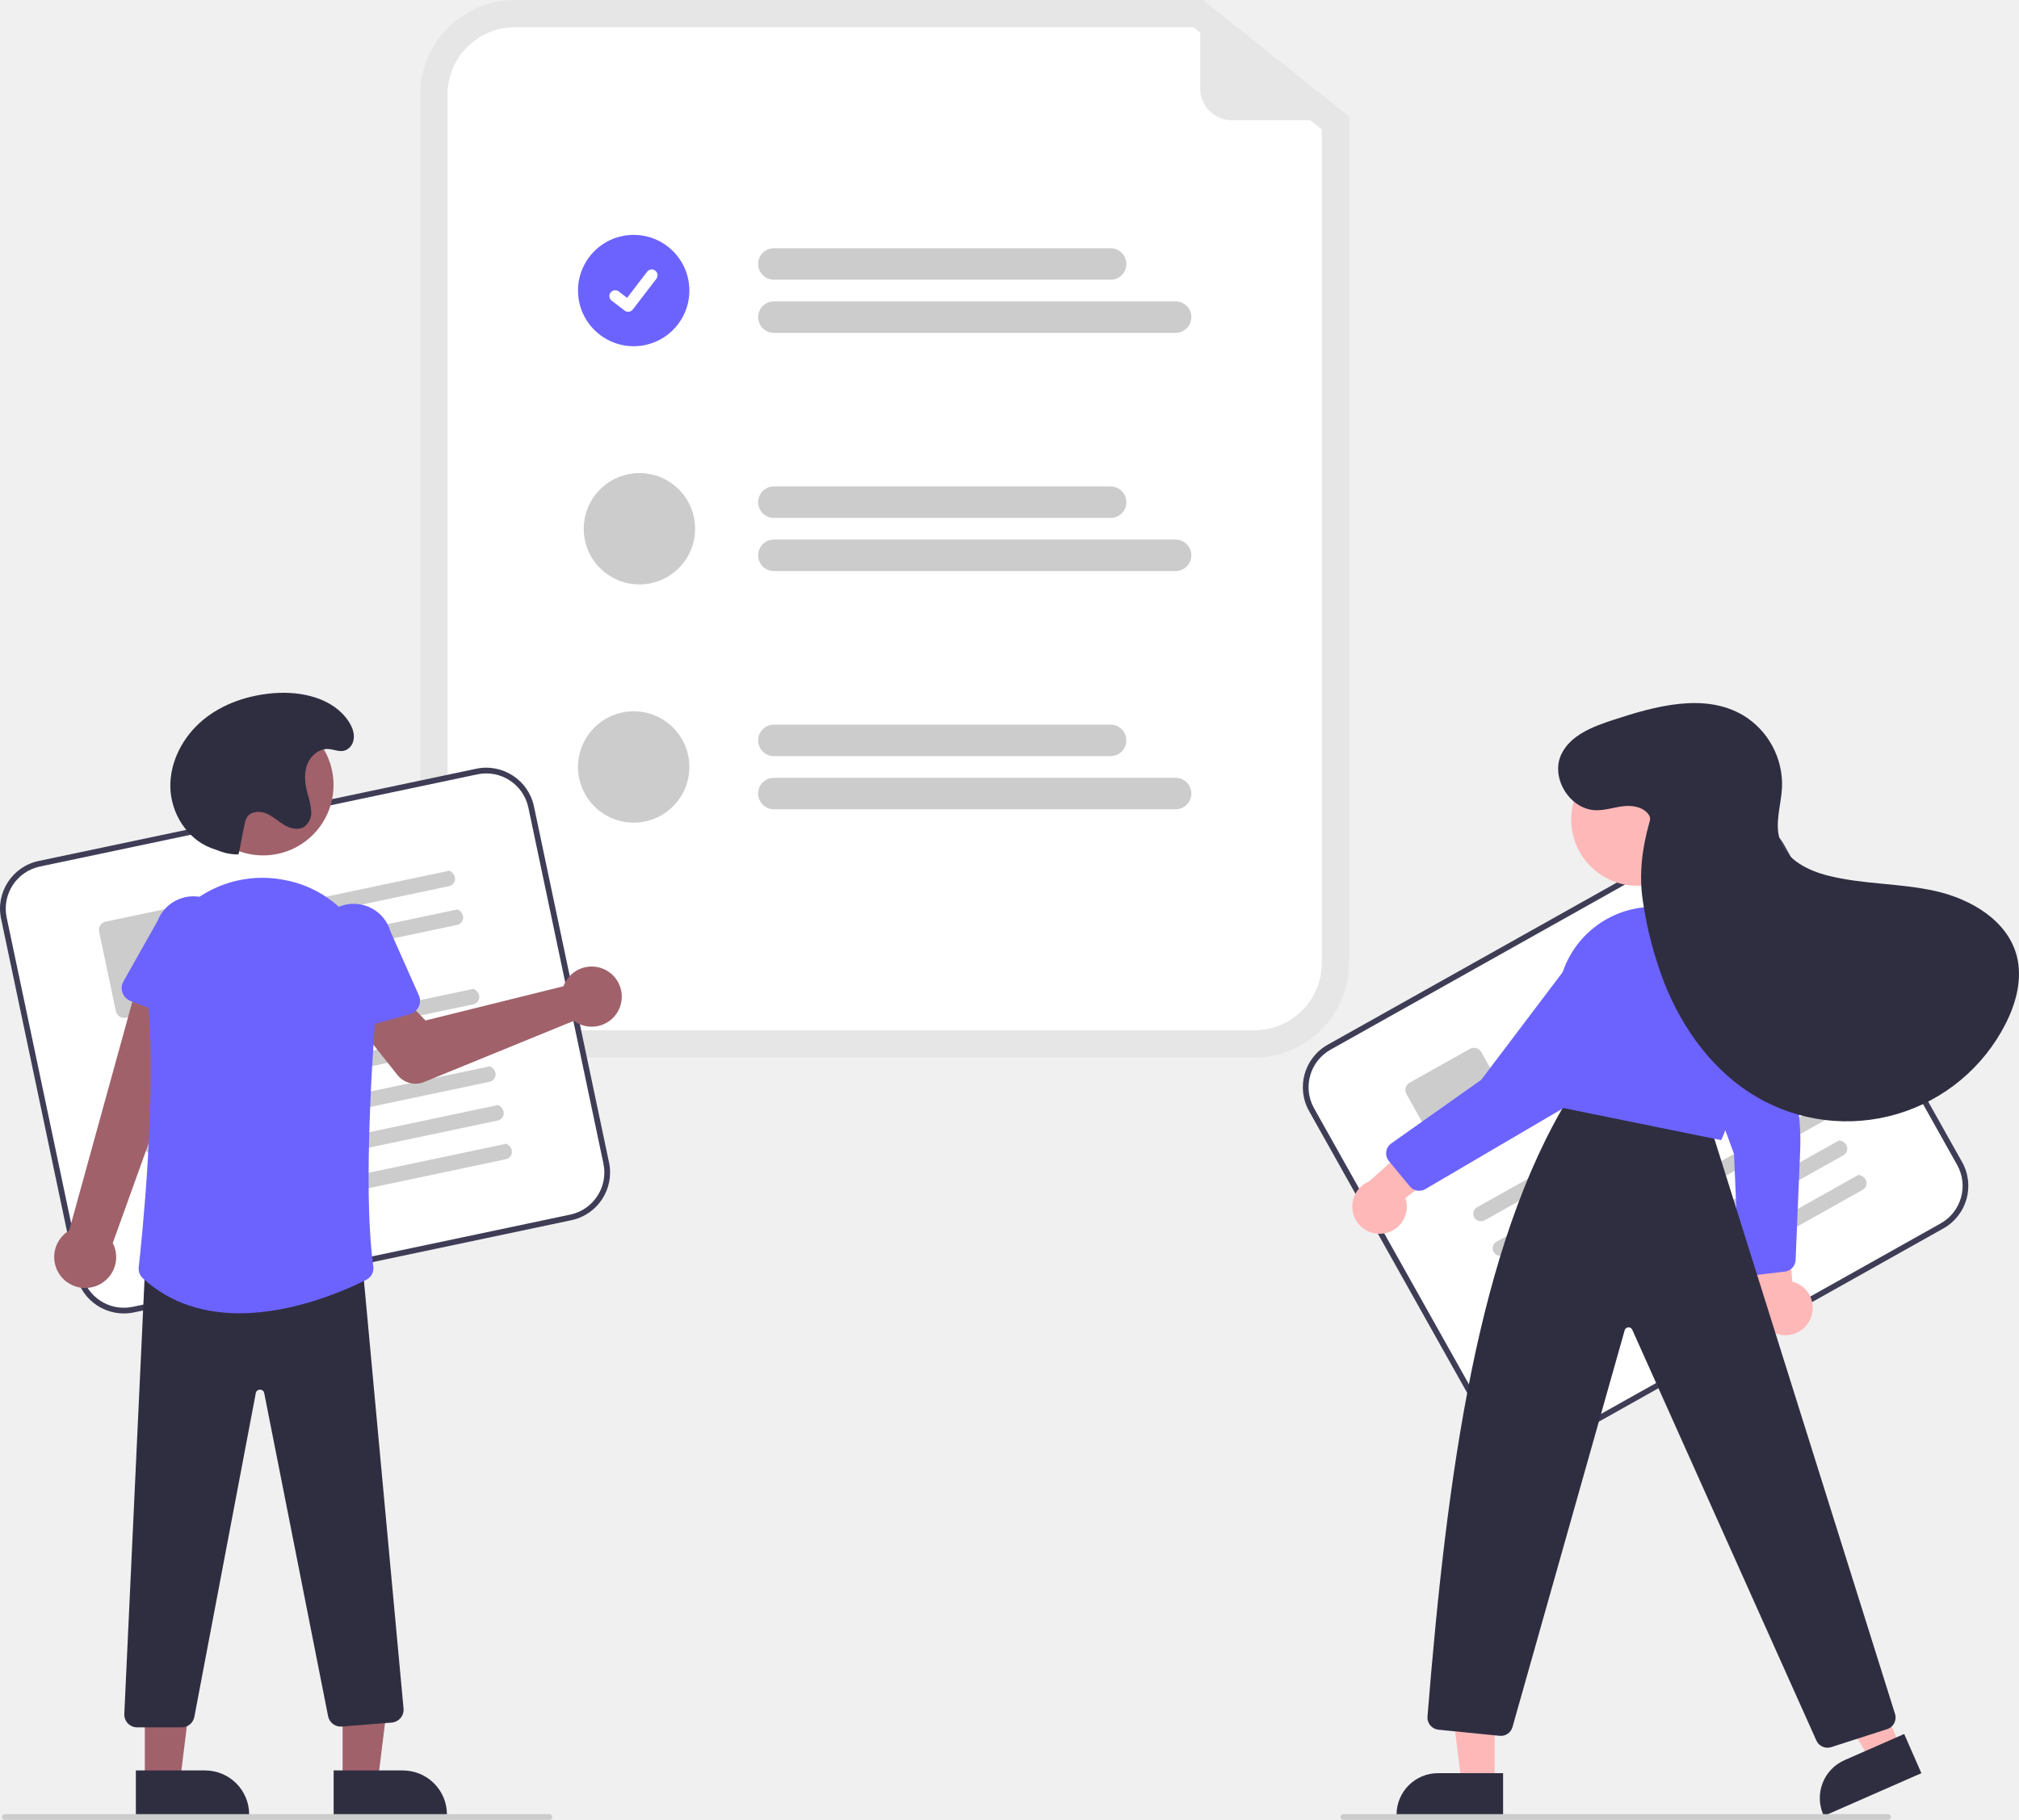
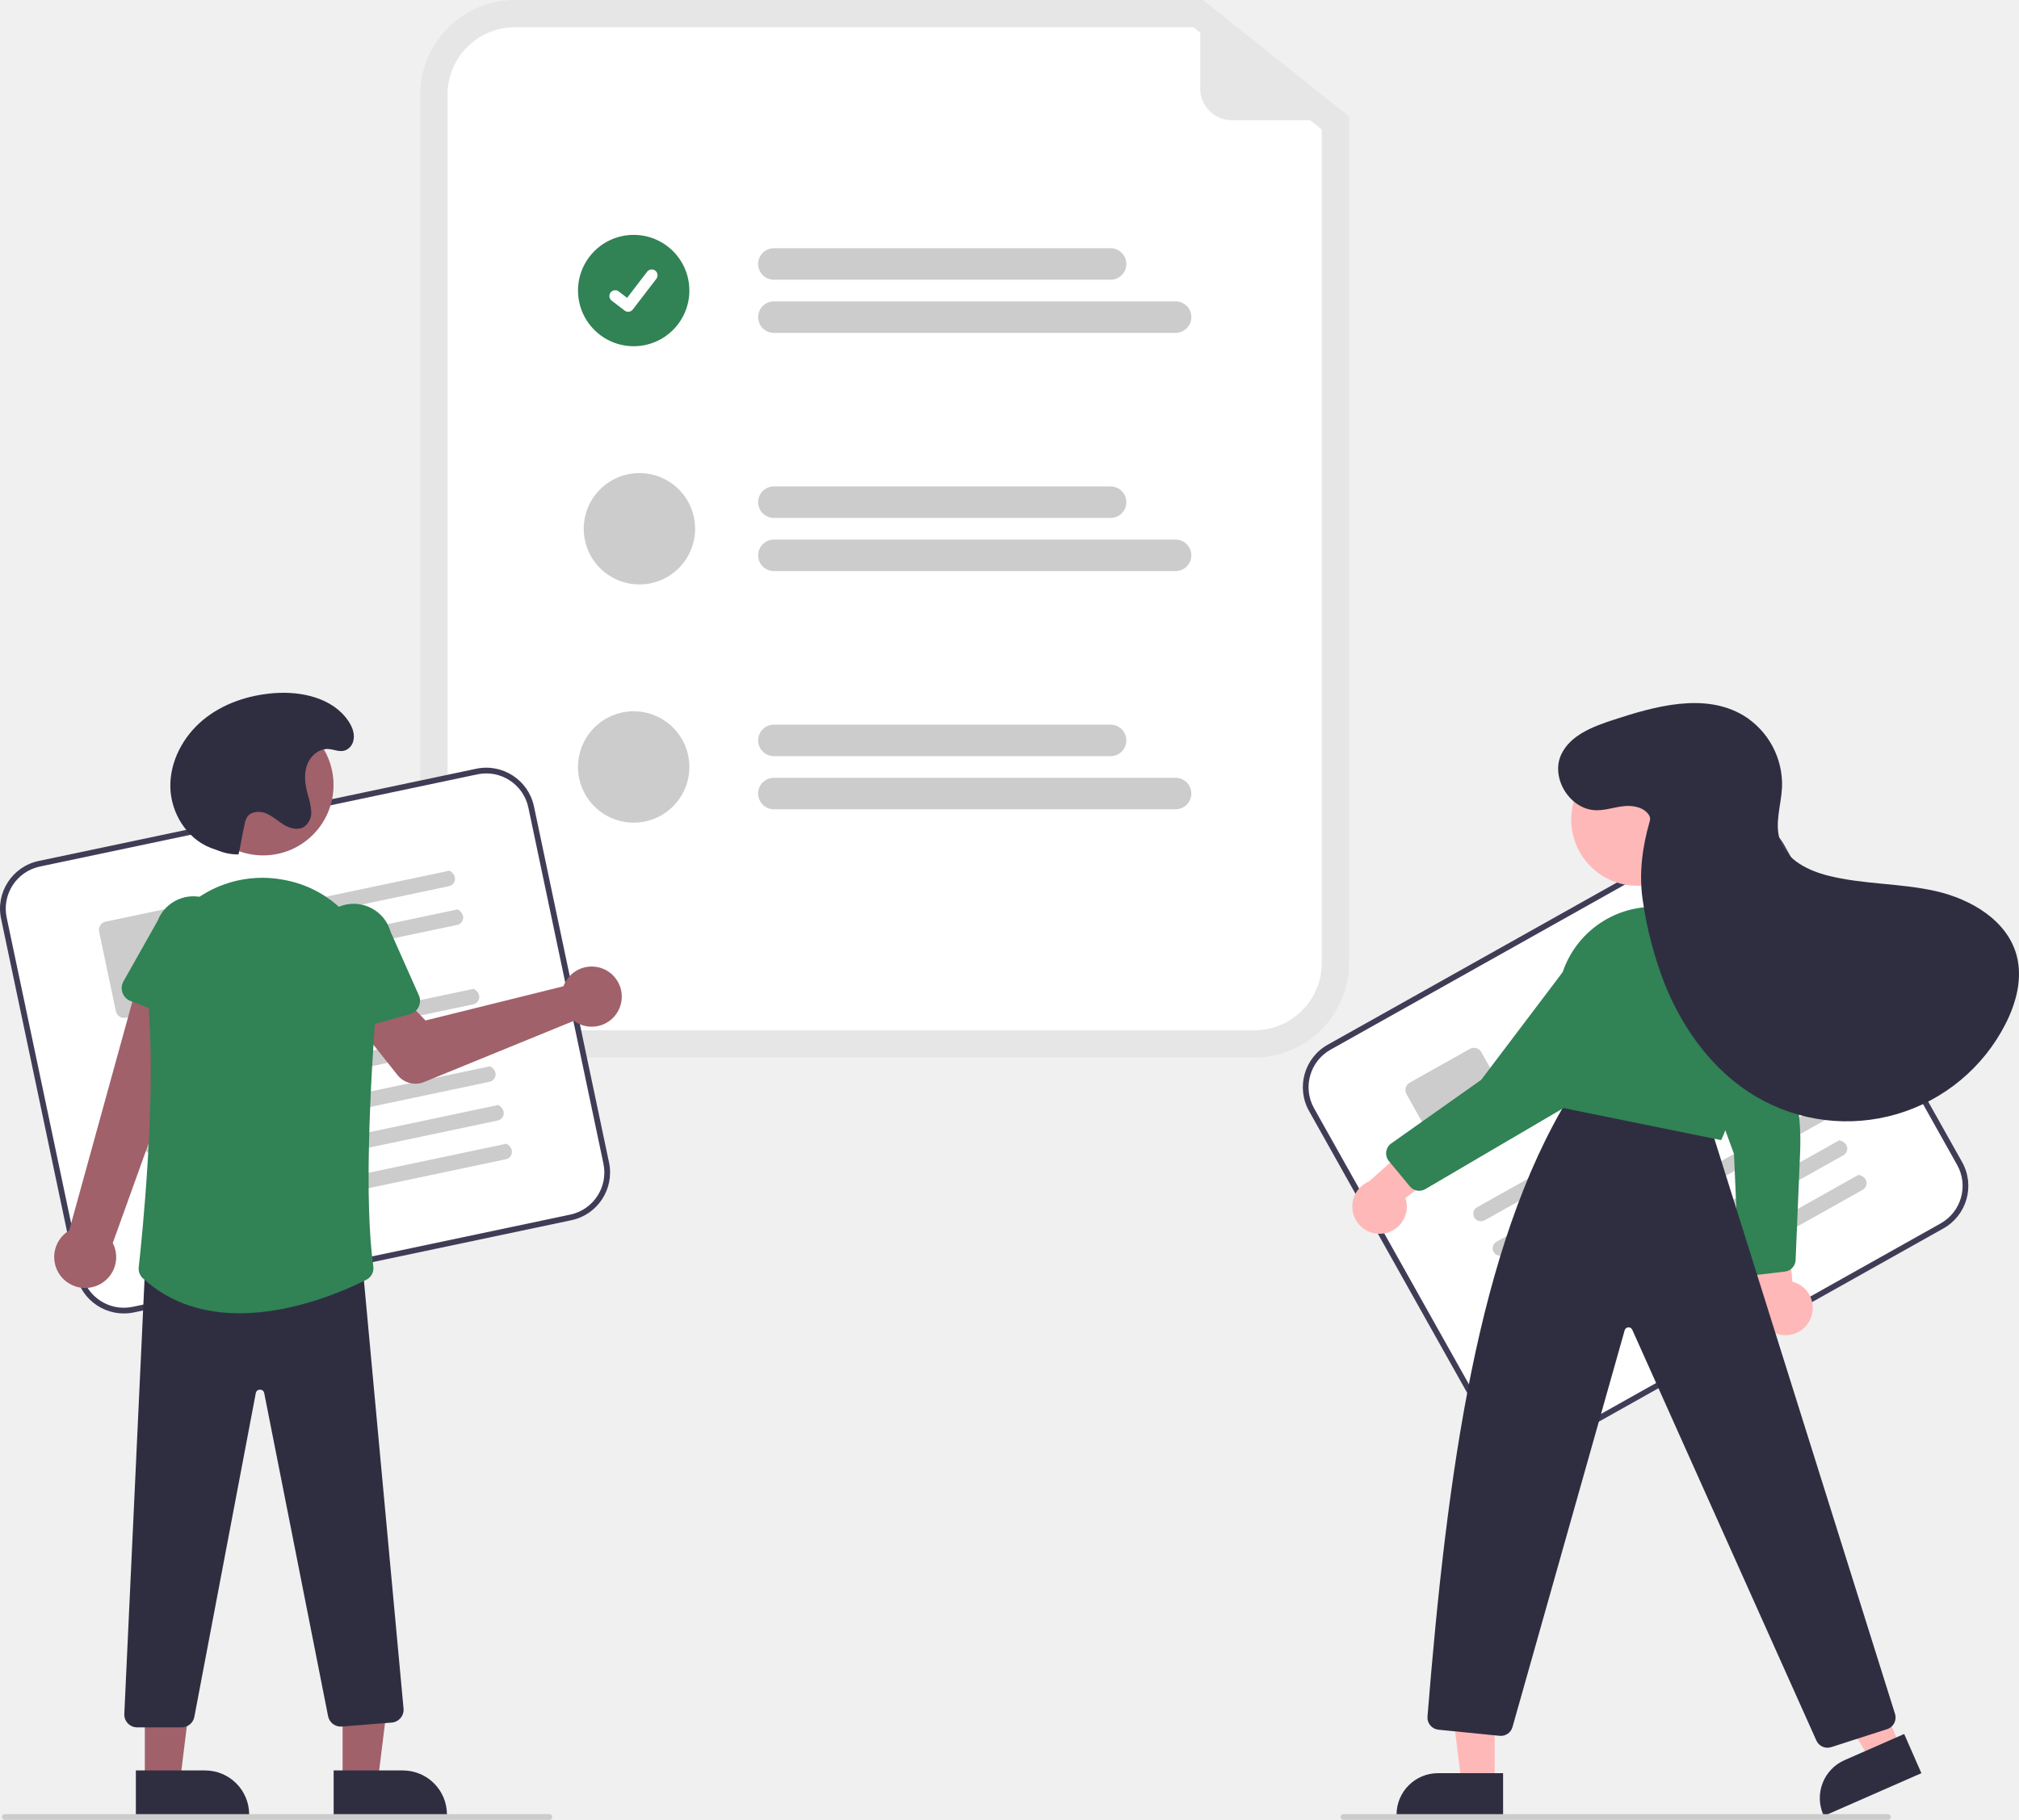
<svg xmlns="http://www.w3.org/2000/svg" data-name="Layer 1" width="704.362" height="635" viewBox="0 0 704.362 635">
  <path d="M685.451,501.5h-258a33.037,33.037,0,0,1-33-33v-303a33.037,33.037,0,0,1,33-33H667.478l50.973,40.629V468.5A33.037,33.037,0,0,1,685.451,501.5Z" transform="translate(-247.8189 -132.5)" fill="#e6e6e6" />
  <path d="M427.451,142a23.527,23.527,0,0,0-23.5,23.5v303a23.527,23.527,0,0,0,23.5,23.5h258a23.527,23.527,0,0,0,23.5-23.5V177.706L664.155,142Z" transform="translate(-247.8189 -132.5)" fill="#fff" />
  <path d="M635.27,230.104H517.806a5.495,5.495,0,1,1,0-10.991h117.464a5.495,5.495,0,1,1,0,10.991Z" transform="translate(-247.8189 -132.5)" fill="#ccc" />
  <path d="M657.939,248.651H517.806a5.495,5.495,0,1,1,0-10.991H657.939a5.495,5.495,0,1,1,0,10.991Z" transform="translate(-247.8189 -132.5)" fill="#ccc" />
  <path d="M635.27,313.222H517.806a5.495,5.495,0,1,1,0-10.991h117.464a5.495,5.495,0,1,1,0,10.991Z" transform="translate(-247.8189 -132.5)" fill="#ccc" />
  <path d="M657.939,331.769H517.806a5.495,5.495,0,1,1,0-10.991H657.939a5.495,5.495,0,1,1,0,10.991Z" transform="translate(-247.8189 -132.5)" fill="#ccc" />
  <path d="M635.27,396.34H517.806a5.495,5.495,0,1,1,0-10.991h117.464a5.495,5.495,0,1,1,0,10.991Z" transform="translate(-247.8189 -132.5)" fill="#ccc" />
  <path d="M657.939,414.886H517.806a5.495,5.495,0,0,1,0-10.991H657.939a5.495,5.495,0,1,1,0,10.991Z" transform="translate(-247.8189 -132.5)" fill="#ccc" />
-   <circle id="b6fa6563-5e20-492f-ac6f-1d924df782c1" data-name="Ellipse 44" cx="221.073" cy="101.382" r="19.423" fill="#6c63ff" />
+   <circle id="b6fa6563-5e20-492f-ac6f-1d924df782c1" data-name="Ellipse 44" cx="221.073" cy="101.382" r="19.423" fill="#318255" />
  <path id="bcd12bac-9f30-4deb-ae50-48c1cb737c9b-189" data-name="Path 395" d="M466.967,241.292a2.014,2.014,0,0,1-1.212-.403l-.022-.016-4.565-3.492a2.029,2.029,0,0,1,2.468-3.22l2.957,2.267,6.987-9.115a2.028,2.028,0,0,1,2.843-.376l.001 0-.043.06.045-.06a2.03,2.03,0,0,1,.375,2.843l-8.218,10.716a2.029,2.029,0,0,1-1.613.791Z" transform="translate(-247.8189 -132.5)" fill="#fff" />
  <circle id="b95850ed-3210-4af9-b38f-3ce1288a2453" data-name="Ellipse 44" cx="223.073" cy="184.5" r="19.423" fill="#ccc" />
  <circle id="b1885188-7f5c-4441-a082-07b02d322a90" data-name="Ellipse 44" cx="221.073" cy="267.618" r="19.423" fill="#ccc" />
  <path d="M717.459,174.436h-39.929a10.991,10.991,0,0,1-10.991-10.991v-29.491a.687.687,0,0,1,1.113-.538l50.233,39.795A.687.687,0,0,1,717.459,174.436Z" transform="translate(-247.8189 -132.5)" fill="#e6e6e6" />
  <path d="M447.167,558.272,294.521,590.447A17.019,17.019,0,0,1,274.38,577.319l-26.194-124.269a17.019,17.019,0,0,1,13.128-20.141l152.646-32.175a17.019,17.019,0,0,1,20.141,13.128L460.295,538.131A17.019,17.019,0,0,1,447.167,558.272Z" transform="translate(-247.8189 -132.5)" fill="#fff" />
  <path d="M447.167,558.272,294.521,590.447A17.019,17.019,0,0,1,274.38,577.319l-26.194-124.269a17.019,17.019,0,0,1,13.128-20.141l152.646-32.175a17.019,17.019,0,0,1,20.141,13.128L460.295,538.131A17.019,17.019,0,0,1,447.167,558.272ZM261.727,434.866a15.017,15.017,0,0,0-11.584,17.771l26.194,124.269a15.017,15.017,0,0,0,17.771,11.584L446.754,556.315A15.017,15.017,0,0,0,458.338,538.544l-26.194-124.269a15.017,15.017,0,0,0-17.771-11.584Z" transform="translate(-247.8189 -132.5)" fill="#3f3d56" />
  <path id="b3d30341-bfe2-418c-85c9-1bd82b5f5e0c-190" data-name="Path 411" d="M404.476,441.709l-77.038,16.238a2.731,2.731,0,0,1-3.229-1.863,2.631,2.631,0,0,1,1.999-3.254l78.42-16.53c3.062,1.726,2.094,4.935-.152,5.409Z" transform="translate(-247.8189 -132.5)" fill="#ccc" />
  <path id="ba7e3b3b-1e3b-4053-b678-ceb2b593f6ee-191" data-name="Path 412" d="M407.324,455.222l-77.038,16.238a2.731,2.731,0,0,1-3.229-1.863,2.631,2.631,0,0,1,1.999-3.254l78.42-16.53c3.062,1.726,2.094,4.935-.152,5.409Z" transform="translate(-247.8189 -132.5)" fill="#ccc" />
  <path id="f6076b75-2d9c-4839-8b09-e00257d358cf-192" data-name="Path 413" d="M315.254,482.665l-23.511,4.956a2.962,2.962,0,0,1-3.506-2.285L282.389,457.59a2.962,2.962,0,0,1,2.285-3.506l23.511-4.956a2.963,2.963,0,0,1,3.506,2.285L317.539,479.159a2.962,2.962,0,0,1-2.285,3.506Z" transform="translate(-247.8189 -132.5)" fill="#ccc" />
  <path id="acc57b87-b2e4-43d3-aa96-a8e2462d330c-193" data-name="Path 414" d="M412.932,482.937,295.358,507.72a2.731,2.731,0,0,1-3.229-1.863,2.631,2.631,0,0,1,1.999-3.254l118.958-25.074c3.062,1.726,2.094,4.935-.152,5.409Z" transform="translate(-247.8189 -132.5)" fill="#ccc" />
  <path id="e5415755-f7b6-4857-8e09-1413b7f93e97-194" data-name="Path 415" d="M415.781,496.454,298.207,521.237a2.731,2.731,0,0,1-3.229-1.863,2.631,2.631,0,0,1,1.999-3.254l118.958-25.074c3.062,1.726,2.094,4.935-.152,5.409Z" transform="translate(-247.8189 -132.5)" fill="#ccc" />
  <path id="afce3f4d-2700-4434-8207-f3b7a686e1c3-195" data-name="Path 416" d="M418.629,509.962,301.054,534.745a2.731,2.731,0,0,1-3.229-1.863,2.631,2.631,0,0,1,1.999-3.254l118.958-25.074c3.062,1.726,2.094,4.935-.152,5.409Z" transform="translate(-247.8189 -132.5)" fill="#ccc" />
  <path id="abb1f551-863d-408b-9aec-d87e952e72e4-196" data-name="Path 417" d="M421.478,523.478,303.903,548.261a2.731,2.731,0,0,1-3.229-1.863,2.631,2.631,0,0,1,1.999-3.254l118.958-25.074c3.062,1.726,2.094,4.935-.152,5.409Z" transform="translate(-247.8189 -132.5)" fill="#ccc" />
  <path id="bbed1b24-9150-4534-8e9c-e5347be55157-197" data-name="Path 418" d="M424.325,536.988,306.75,561.77a2.731,2.731,0,0,1-3.229-1.863,2.631,2.631,0,0,1,1.999-3.254L424.477,531.579c3.062,1.726,2.094,4.935-.152,5.409Z" transform="translate(-247.8189 -132.5)" fill="#ccc" />
  <path d="M445.08,475.121a10.525,10.525,0,0,0-.683,1.51l-48.133,11.944-8.373-8.663-14.725,10.928,13.333,16.776a8,8,0,0,0,9.289,2.428l52.229-21.342a10.497,10.497,0,1,0-2.936-13.582Z" transform="translate(-247.8189 -132.5)" fill="#a0616a" />
  <path d="M280.783,581.413a10.743,10.743,0,0,0,6.378-15.188l33.124-92.067-23.004-4.077-25.327,91.781a10.801,10.801,0,0,0,8.828,19.551Z" transform="translate(-247.8189 -132.5)" fill="#a0616a" />
-   <path d="M316.079,490.501l-22.713-8.717a4.817,4.817,0,0,1-2.47-6.863l11.915-21.126a13.377,13.377,0,0,1,24.95,9.66l-5.256,23.598a4.817,4.817,0,0,1-6.427,3.448Z" transform="translate(-247.8189 -132.5)" fill="#6c63ff" />
+   <path d="M316.079,490.501l-22.713-8.717a4.817,4.817,0,0,1-2.47-6.863l11.915-21.126a13.377,13.377,0,0,1,24.95,9.66l-5.256,23.598a4.817,4.817,0,0,1-6.427,3.448Z" transform="translate(-247.8189 -132.5)" fill="#318255" />
  <polygon points="119.525 621.766 131.785 621.765 137.617 574.477 119.523 574.478 119.525 621.766" fill="#a0616a" />
  <path d="M364.216,750.263l24.144-.001h.001a15.386,15.386,0,0,1,15.386,15.386v.5l-39.531.001Z" transform="translate(-247.8189 -132.5)" fill="#2f2e41" />
  <polygon points="50.525 621.766 62.785 621.765 68.617 574.477 50.523 574.478 50.525 621.766" fill="#a0616a" />
  <path d="M295.216,750.263l24.144-.001h.001a15.386,15.386,0,0,1,15.386,15.386v.5l-39.531.001Z" transform="translate(-247.8189 -132.5)" fill="#2f2e41" />
  <path d="M311.196,735.233H295.682a4.5,4.5,0,0,1-4.495-4.714l7.369-158.332.464-.013,74.919-1.953L388.6,728.644a4.5,4.5,0,0,1-4.121,4.911l-17.426,1.394a4.502,4.502,0,0,1-4.767-3.582L339.995,618.59a1.454,1.454,0,0,0-1.469-1.199h-.006a1.454,1.454,0,0,0-1.466,1.211l-21.443,113A4.51,4.51,0,0,1,311.196,735.233Z" transform="translate(-247.8189 -132.5)" fill="#2f2e41" />
  <circle cx="91.797" cy="273.914" r="24.561" fill="#a0616a" />
-   <path d="M331.38,590.742c-11.706,0-23.73-3.077-33.698-12.175a4.552,4.552,0,0,1-1.469-3.85c1.067-9.586,6.242-59.081,3.328-92.144A40.02,40.02,0,0,1,312.496,449.269a39.598,39.598,0,0,1,33.962-9.834h0c.306.055.612.112.918.171,19.664,3.806,33.326,22.004,31.78,42.331-2.256,29.66-4.278,69.779-1.103,92.468a4.493,4.493,0,0,1-2.415,4.637C368.414,582.692,350.312,590.742,331.38,590.742Z" transform="translate(-247.8189 -132.5)" fill="#6c63ff" />
-   <path d="M363.429,492.268A4.812,4.812,0,0,1,361.32,488.857l-2.992-23.99a13.377,13.377,0,0,1,25.754-7.248l9.856,22.161a4.817,4.817,0,0,1-3.11,6.598l-23.437,6.522A4.811,4.811,0,0,1,363.429,492.268Z" transform="translate(-247.8189 -132.5)" fill="#6c63ff" />
+   <path d="M331.38,590.742c-11.706,0-23.73-3.077-33.698-12.175a4.552,4.552,0,0,1-1.469-3.85c1.067-9.586,6.242-59.081,3.328-92.144A40.02,40.02,0,0,1,312.496,449.269a39.598,39.598,0,0,1,33.962-9.834h0c.306.055.612.112.918.171,19.664,3.806,33.326,22.004,31.78,42.331-2.256,29.66-4.278,69.779-1.103,92.468a4.493,4.493,0,0,1-2.415,4.637C368.414,582.692,350.312,590.742,331.38,590.742Z" transform="translate(-247.8189 -132.5)" fill="#318255" />
+   <path d="M363.429,492.268A4.812,4.812,0,0,1,361.32,488.857l-2.992-23.99a13.377,13.377,0,0,1,25.754-7.248l9.856,22.161a4.817,4.817,0,0,1-3.11,6.598l-23.437,6.522A4.811,4.811,0,0,1,363.429,492.268Z" transform="translate(-247.8189 -132.5)" fill="#318255" />
  <path d="M331.042,430.628a17.598,17.598,0,0,1-6.797-1.23c-.951-.367-1.939-.668-2.889-1.035-8.387-3.24-13.911-12.172-14.109-21.16s4.457-17.713,11.369-23.462,15.865-8.701,24.83-9.384c9.657-.735,20.53,1.714,25.926,9.756,1.436,2.141,2.441,4.738,1.59,7.322a4.686,4.686,0,0,1-1.32,2.028c-2.41,2.144-4.812.532-7.269.389-3.377-.196-6.409,2.537-7.499,5.739s-.61,6.727.27,9.992a24.962,24.962,0,0,1,1.258,6.076,6.108,6.108,0,0,1-2.531,5.379c-2.11,1.275-4.881.537-6.992-.736s-3.935-3.044-6.216-3.981-5.344-.729-6.671,1.348a7.379,7.379,0,0,0-.843,2.435c-1.19,5.421-.916,5.102-2.106,10.523Z" transform="translate(-247.8189 -132.5)" fill="#2f2e41" />
  <path d="M439.487,767.5h-190a1,1,0,0,1,0-2h190a1,1,0,1,1,0,2Z" transform="translate(-247.8189 -132.5)" fill="#ccc" />
  <path d="M925.831,561.129,789.773,637.447a17.019,17.019,0,0,1-23.143-6.51l-62.13-110.765A17.019,17.019,0,0,1,711.01,497.028l136.058-76.317a17.019,17.019,0,0,1,23.143,6.51L932.341,537.986A17.019,17.019,0,0,1,925.831,561.129Z" transform="translate(-247.8189 -132.5)" fill="#fff" />
  <path d="M925.831,561.129,789.773,637.447a17.019,17.019,0,0,1-23.143-6.51l-62.13-110.765A17.019,17.019,0,0,1,711.01,497.028l136.058-76.317a17.019,17.019,0,0,1,23.143,6.51L932.341,537.986A17.019,17.019,0,0,1,925.831,561.129ZM711.988,498.773a15.017,15.017,0,0,0-5.744,20.421l62.13,110.765a15.017,15.017,0,0,0,20.421,5.744l136.058-76.317a15.017,15.017,0,0,0,5.744-20.421l-62.13-110.765a15.017,15.017,0,0,0-20.421-5.744Z" transform="translate(-247.8189 -132.5)" fill="#3f3d56" />
  <path id="b4188fdd-8694-46fd-b6a9-2365408da1f7-198" data-name="Path 411" d="M850.26,462.648,781.594,501.165a2.731,2.731,0,0,1-3.638-.813,2.631,2.631,0,0,1,.935-3.703l69.898-39.207c3.438.732,3.473,4.084,1.471,5.207Z" transform="translate(-247.8189 -132.5)" fill="#ccc" />
  <path id="e79bc6ad-6d6d-496e-bd80-f918a84d8140-199" data-name="Path 412" d="M857.016,474.693,788.35,513.209a2.731,2.731,0,0,1-3.638-.813,2.631,2.631,0,0,1,.935-3.703l69.898-39.207c3.438.732,3.473,4.084,1.471,5.207Z" transform="translate(-247.8189 -132.5)" fill="#ccc" />
  <path id="b0898467-4323-4072-9ee9-29d386bbe07d-200" data-name="Path 413" d="M777.353,528.393l-20.956,11.755a2.962,2.962,0,0,1-4.028-1.133L738.496,514.285a2.962,2.962,0,0,1,1.133-4.028l20.956-11.755a2.963,2.963,0,0,1,4.028,1.133L778.486,524.365a2.962,2.962,0,0,1-1.133,4.028Z" transform="translate(-247.8189 -132.5)" fill="#ccc" />
  <path id="aea6c33f-bf9b-47d5-9d2e-017fc614339c-201" data-name="Path 414" d="M870.65,499.466,765.852,558.249a2.731,2.731,0,0,1-3.638-.813,2.631,2.631,0,0,1,.935-3.703L869.179,494.259c3.438.732,3.473,4.084,1.471,5.207Z" transform="translate(-247.8189 -132.5)" fill="#ccc" />
  <path id="b16b06d0-f954-457b-b4c1-332719c9f6d6-202" data-name="Path 415" d="M877.408,511.514,772.61,570.297a2.731,2.731,0,0,1-3.638-.813,2.631,2.631,0,0,1,.935-3.703l106.03-59.474c3.438.732,3.473,4.084,1.471,5.207Z" transform="translate(-247.8189 -132.5)" fill="#ccc" />
  <path id="b3c0d144-cc2c-4ac0-a007-a1ff15c76ba0-203" data-name="Path 416" d="M884.161,523.554,779.364,582.337a2.731,2.731,0,0,1-3.638-.813,2.631,2.631,0,0,1,.935-3.703L882.69,518.347c3.438.732,3.473,4.084,1.471,5.207Z" transform="translate(-247.8189 -132.5)" fill="#ccc" />
  <path id="b05e8afe-5132-428a-bb53-4b9505cb52a3-204" data-name="Path 417" d="M890.919,535.602,786.121,594.385a2.731,2.731,0,0,1-3.638-.813,2.631,2.631,0,0,1,.935-3.703L889.448,530.394c3.438.732,3.473,4.084,1.471,5.207Z" transform="translate(-247.8189 -132.5)" fill="#ccc" />
  <path id="a26c59cb-bc72-4a1e-9571-41d1cd64f8ea-205" data-name="Path 418" d="M897.673,547.643,792.875,606.426a2.731,2.731,0,0,1-3.638-.813,2.631,2.631,0,0,1,.935-3.703L896.202,542.436c3.438.732,3.473,4.084,1.471,5.207Z" transform="translate(-247.8189 -132.5)" fill="#ccc" />
  <path d="M879.39,592.766a9.454,9.454,0,0,0-6.28-13.065l-2.85-33.474-13.706,10.813,4.808,30.13A9.505,9.505,0,0,0,879.39,592.766Z" transform="translate(-247.8189 -132.5)" fill="#ffb8b8" />
-   <path d="M870.519,576.195l-11.383,1.358a4.231,4.231,0,0,1-4.727-4.018l-1.66-38.402L831.171,476.186a12.148,12.148,0,0,1,.641-11.567,15.878,15.878,0,0,1,1.808-2.333,12.109,12.109,0,0,1,10.562-3.75,12.626,12.626,0,0,1,9.483,6.59l14.072,29.487a83.765,83.765,0,0,1,8.094,39.573l-1.587,37.988a4.228,4.228,0,0,1-3.67,4.015Z" transform="translate(-247.8189 -132.5)" fill="#6c63ff" />
+   <path d="M870.519,576.195l-11.383,1.358a4.231,4.231,0,0,1-4.727-4.018l-1.66-38.402L831.171,476.186a12.148,12.148,0,0,1,.641-11.567,15.878,15.878,0,0,1,1.808-2.333,12.109,12.109,0,0,1,10.562-3.75,12.626,12.626,0,0,1,9.483,6.59l14.072,29.487a83.765,83.765,0,0,1,8.094,39.573l-1.587,37.988a4.228,4.228,0,0,1-3.67,4.015Z" transform="translate(-247.8189 -132.5)" fill="#318255" />
  <polygon points="663.126 609.664 652.572 614.296 629.682 575.793 645.258 568.956 663.126 609.664" fill="#ffb8b8" />
  <path d="M918.127,751.213l-34.03,14.937-.189-.43a14.465,14.465,0,0,1,7.431-19.06l.001-0,20.784-9.123Z" transform="translate(-247.8189 -132.5)" fill="#2f2e41" />
  <polygon points="521.437 622.477 509.911 622.477 504.428 578.02 521.439 578.021 521.437 622.477" fill="#ffb8b8" />
  <path d="M772.195,766.15l-37.164-.001v-.47a14.465,14.465,0,0,1,14.465-14.465h.001l22.698.001Z" transform="translate(-247.8189 -132.5)" fill="#2f2e41" />
  <path d="M881.471,739.779,817.265,596.496a1.41,1.41,0,0,0-2.656.188L775.488,735.078a4.206,4.206,0,0,1-4.503,3.1L749.619,736.042a4.255,4.255,0,0,1-3.798-4.552c6.796-84.524,17.509-164.297,49.602-216.52l.171-.278,48.544,9.519L908.945,730.585a4.249,4.249,0,0,1-2.751,5.264l-19.543,6.282a4.215,4.215,0,0,1-5.179-2.352Z" transform="translate(-247.8189 -132.5)" fill="#2f2e41" />
  <circle cx="571.237" cy="285.983" r="23.091" fill="#ffb8b8" />
-   <path d="M792.439,518.968l-.294-.061-.069-.292c-3.111-13.135-3.185-27.47-.221-42.605a33.468,33.468,0,0,1,33.508-27.075h0a33.523,33.523,0,0,1,32.818,32.231c.99,26.032-9.649,48.6-9.756,48.825l-.158.331Z" transform="translate(-247.8189 -132.5)" fill="#6c63ff" />
+   <path d="M792.439,518.968l-.294-.061-.069-.292c-3.111-13.135-3.185-27.47-.221-42.605a33.468,33.468,0,0,1,33.508-27.075h0a33.523,33.523,0,0,1,32.818,32.231c.99,26.032-9.649,48.6-9.756,48.825l-.158.331Z" transform="translate(-247.8189 -132.5)" fill="#318255" />
  <path d="M730.539,562.897a9.454,9.454,0,0,0,7.582-12.355l26.596-20.526L748.204,524.35l-22.724,20.36a9.505,9.505,0,0,0,5.06,18.187Z" transform="translate(-247.8189 -132.5)" fill="#ffb8b8" />
-   <path d="M745.066,547.417a4.215,4.215,0,0,1-5.401-.953l-7.306-8.834a4.23,4.23,0,0,1,.817-6.15l31.383-22.194,37.866-50.065a12.147,12.147,0,0,1,10.072-5.726,15.846,15.846,0,0,1,2.939.256h0a12.106,12.106,0,0,1,8.873,6.848,12.625,12.625,0,0,1-.403,11.54l-28.038,45.407-.061.099Z" transform="translate(-247.8189 -132.5)" fill="#6c63ff" />
+   <path d="M745.066,547.417a4.215,4.215,0,0,1-5.401-.953l-7.306-8.834a4.23,4.23,0,0,1,.817-6.15l31.383-22.194,37.866-50.065a12.147,12.147,0,0,1,10.072-5.726,15.846,15.846,0,0,1,2.939.256h0a12.106,12.106,0,0,1,8.873,6.848,12.625,12.625,0,0,1-.403,11.54l-28.038,45.407-.061.099Z" transform="translate(-247.8189 -132.5)" fill="#318255" />
  <path d="M823.185,417.051c-1.702-2.799-5.457-3.59-8.718-3.271s-6.431,1.465-9.708,1.44c-9.097-.071-16.119-11.158-12.294-19.412,3.137-6.769,10.97-9.742,18.057-12.075,14.858-4.891,31.925-9.591,45.408-1.66a28.214,28.214,0,0,1,13.58,25.14c-.303,6.242-2.694,12.653-.672,18.566,2.332,6.822,9.727,10.481,16.716,12.252,12.251,3.104,25.167,2.604,37.494,5.387s24.959,10.175,28.282,22.368c2.183,8.009-.095,16.63-3.867,24.025a62.223,62.223,0,0,1-86.805,25.461c-14.903-8.702-25.662-23.409-32.076-39.43a132.03,132.03,0,0,1-7.632-29c-1.437-9.291-.218-18.68,2.384-27.714A2.547,2.547,0,0,0,823.185,417.051Z" transform="translate(-247.8189 -132.5)" fill="#2f2e41" />
  <path d="M906.487,767.5h-190a1,1,0,0,1,0-2h190a1,1,0,1,1,0,2Z" transform="translate(-247.8189 -132.5)" fill="#ccc" />
</svg>
